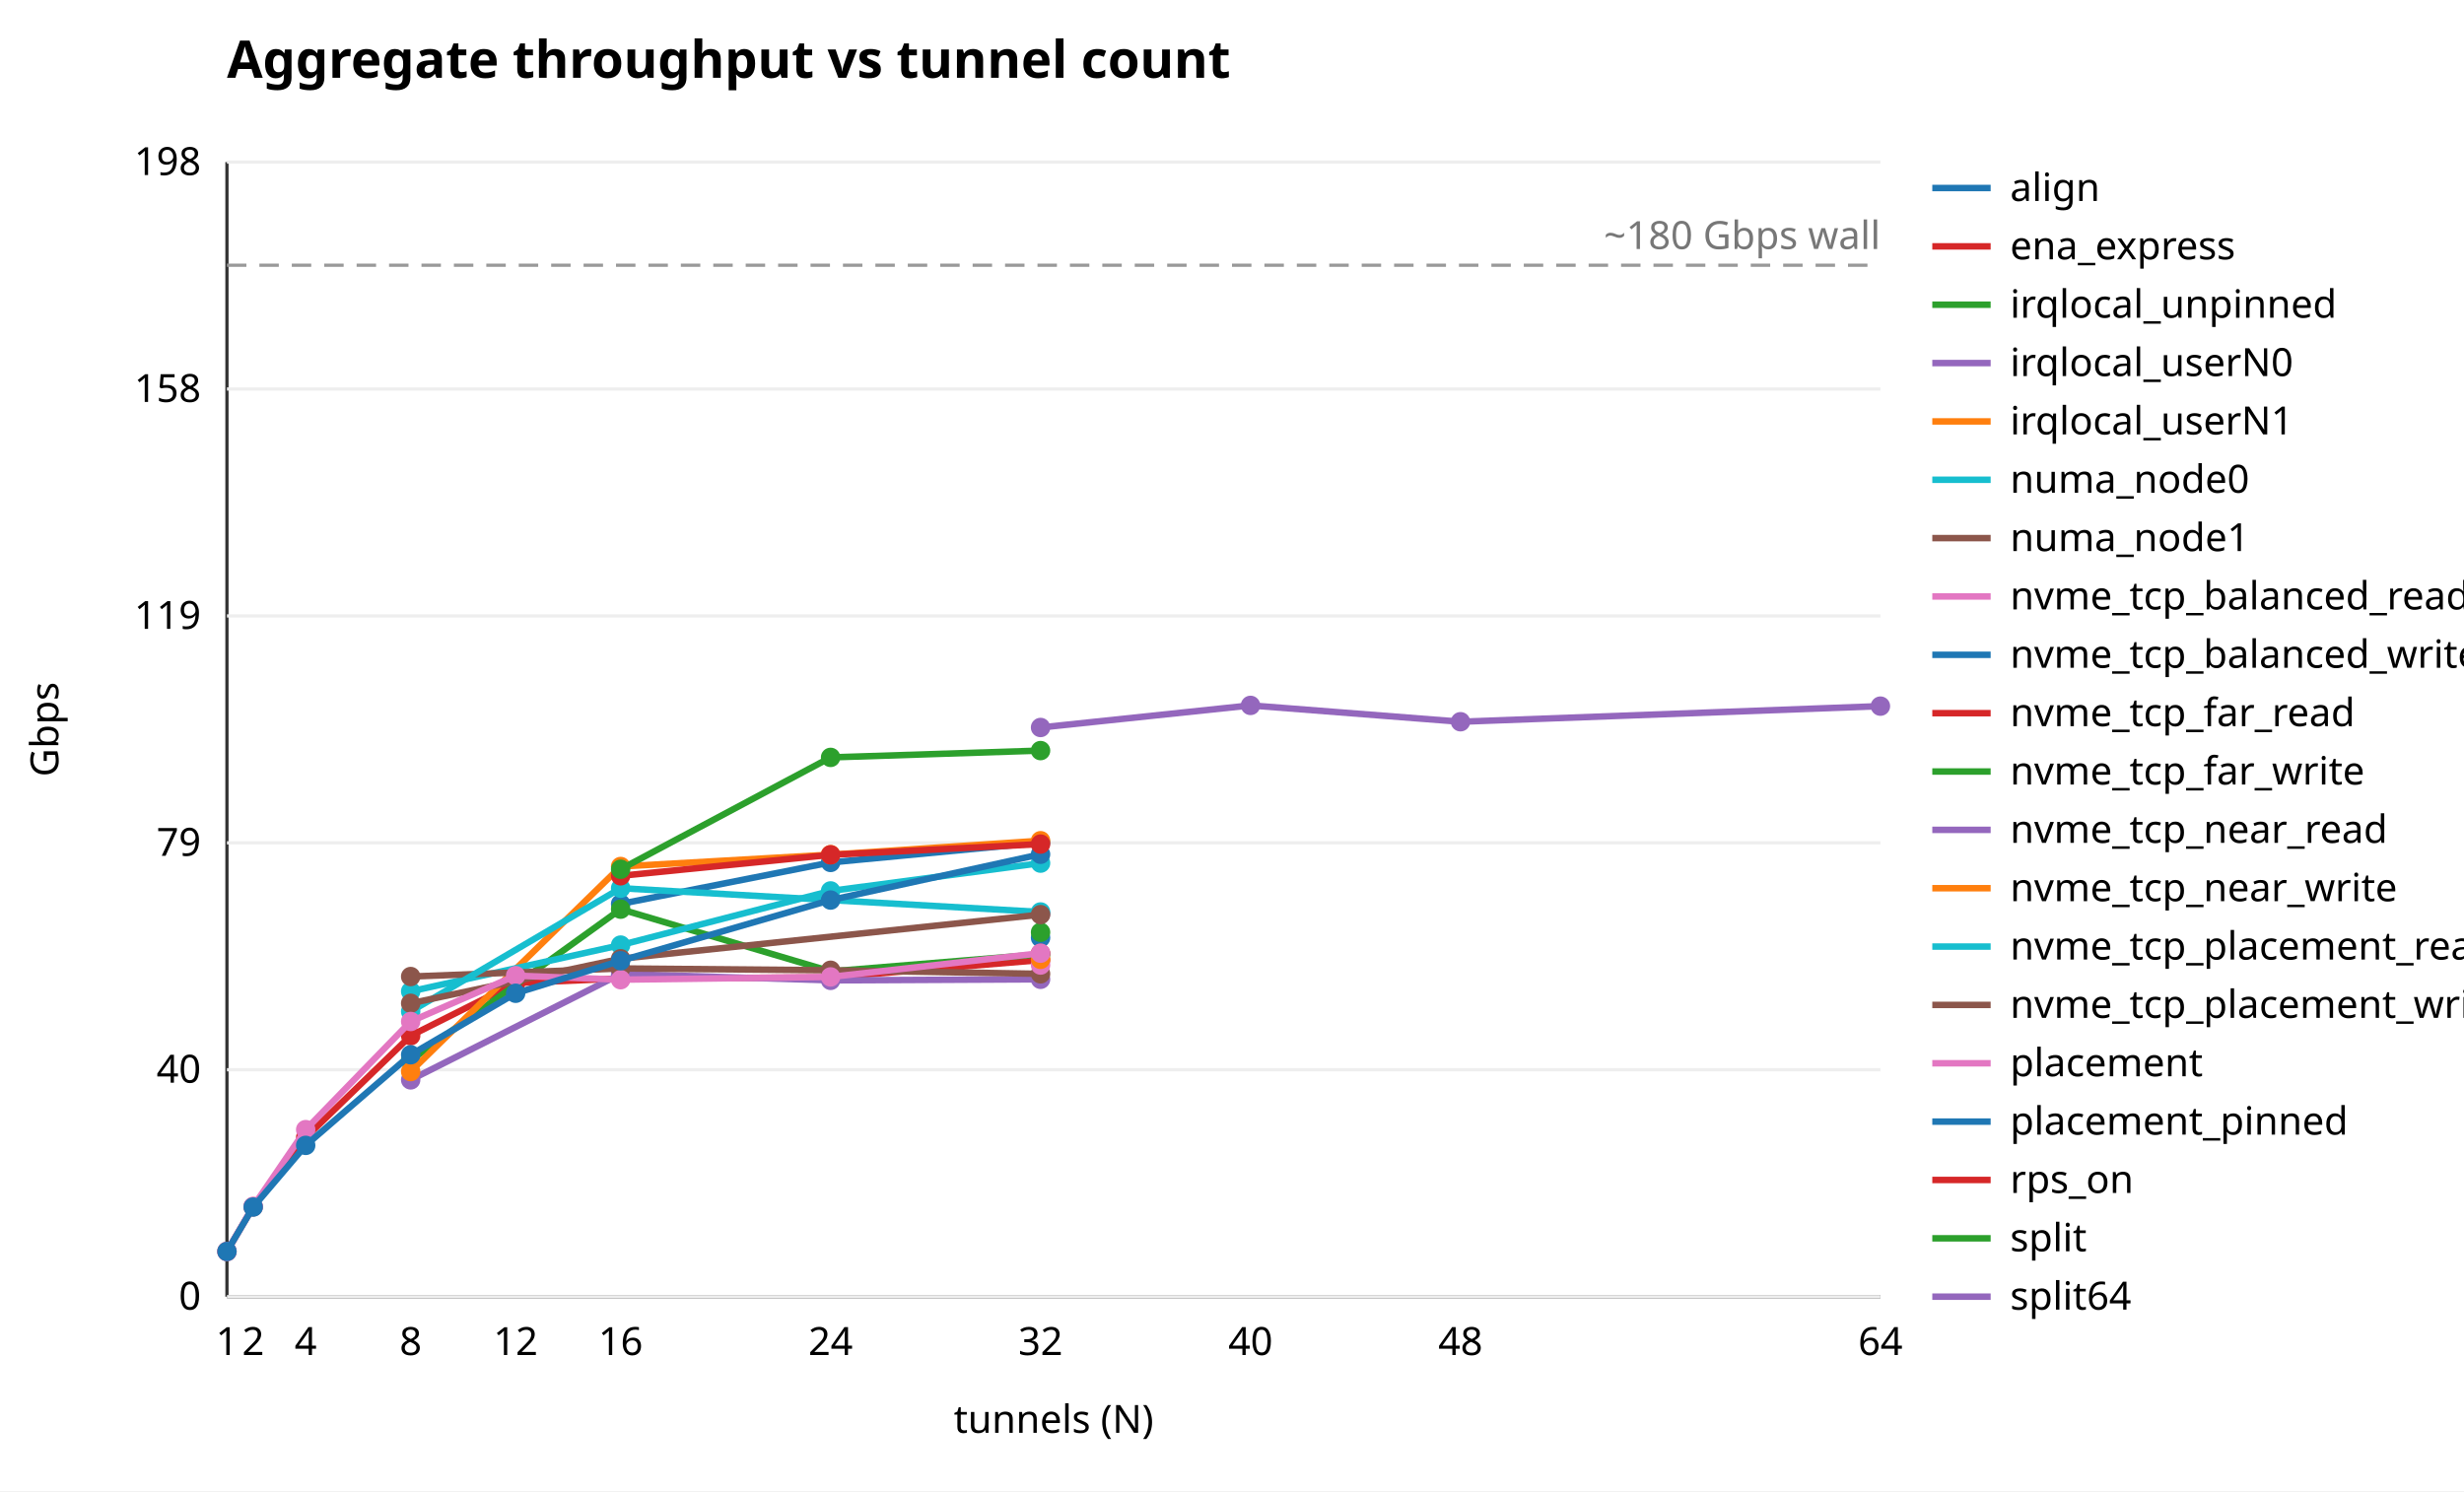
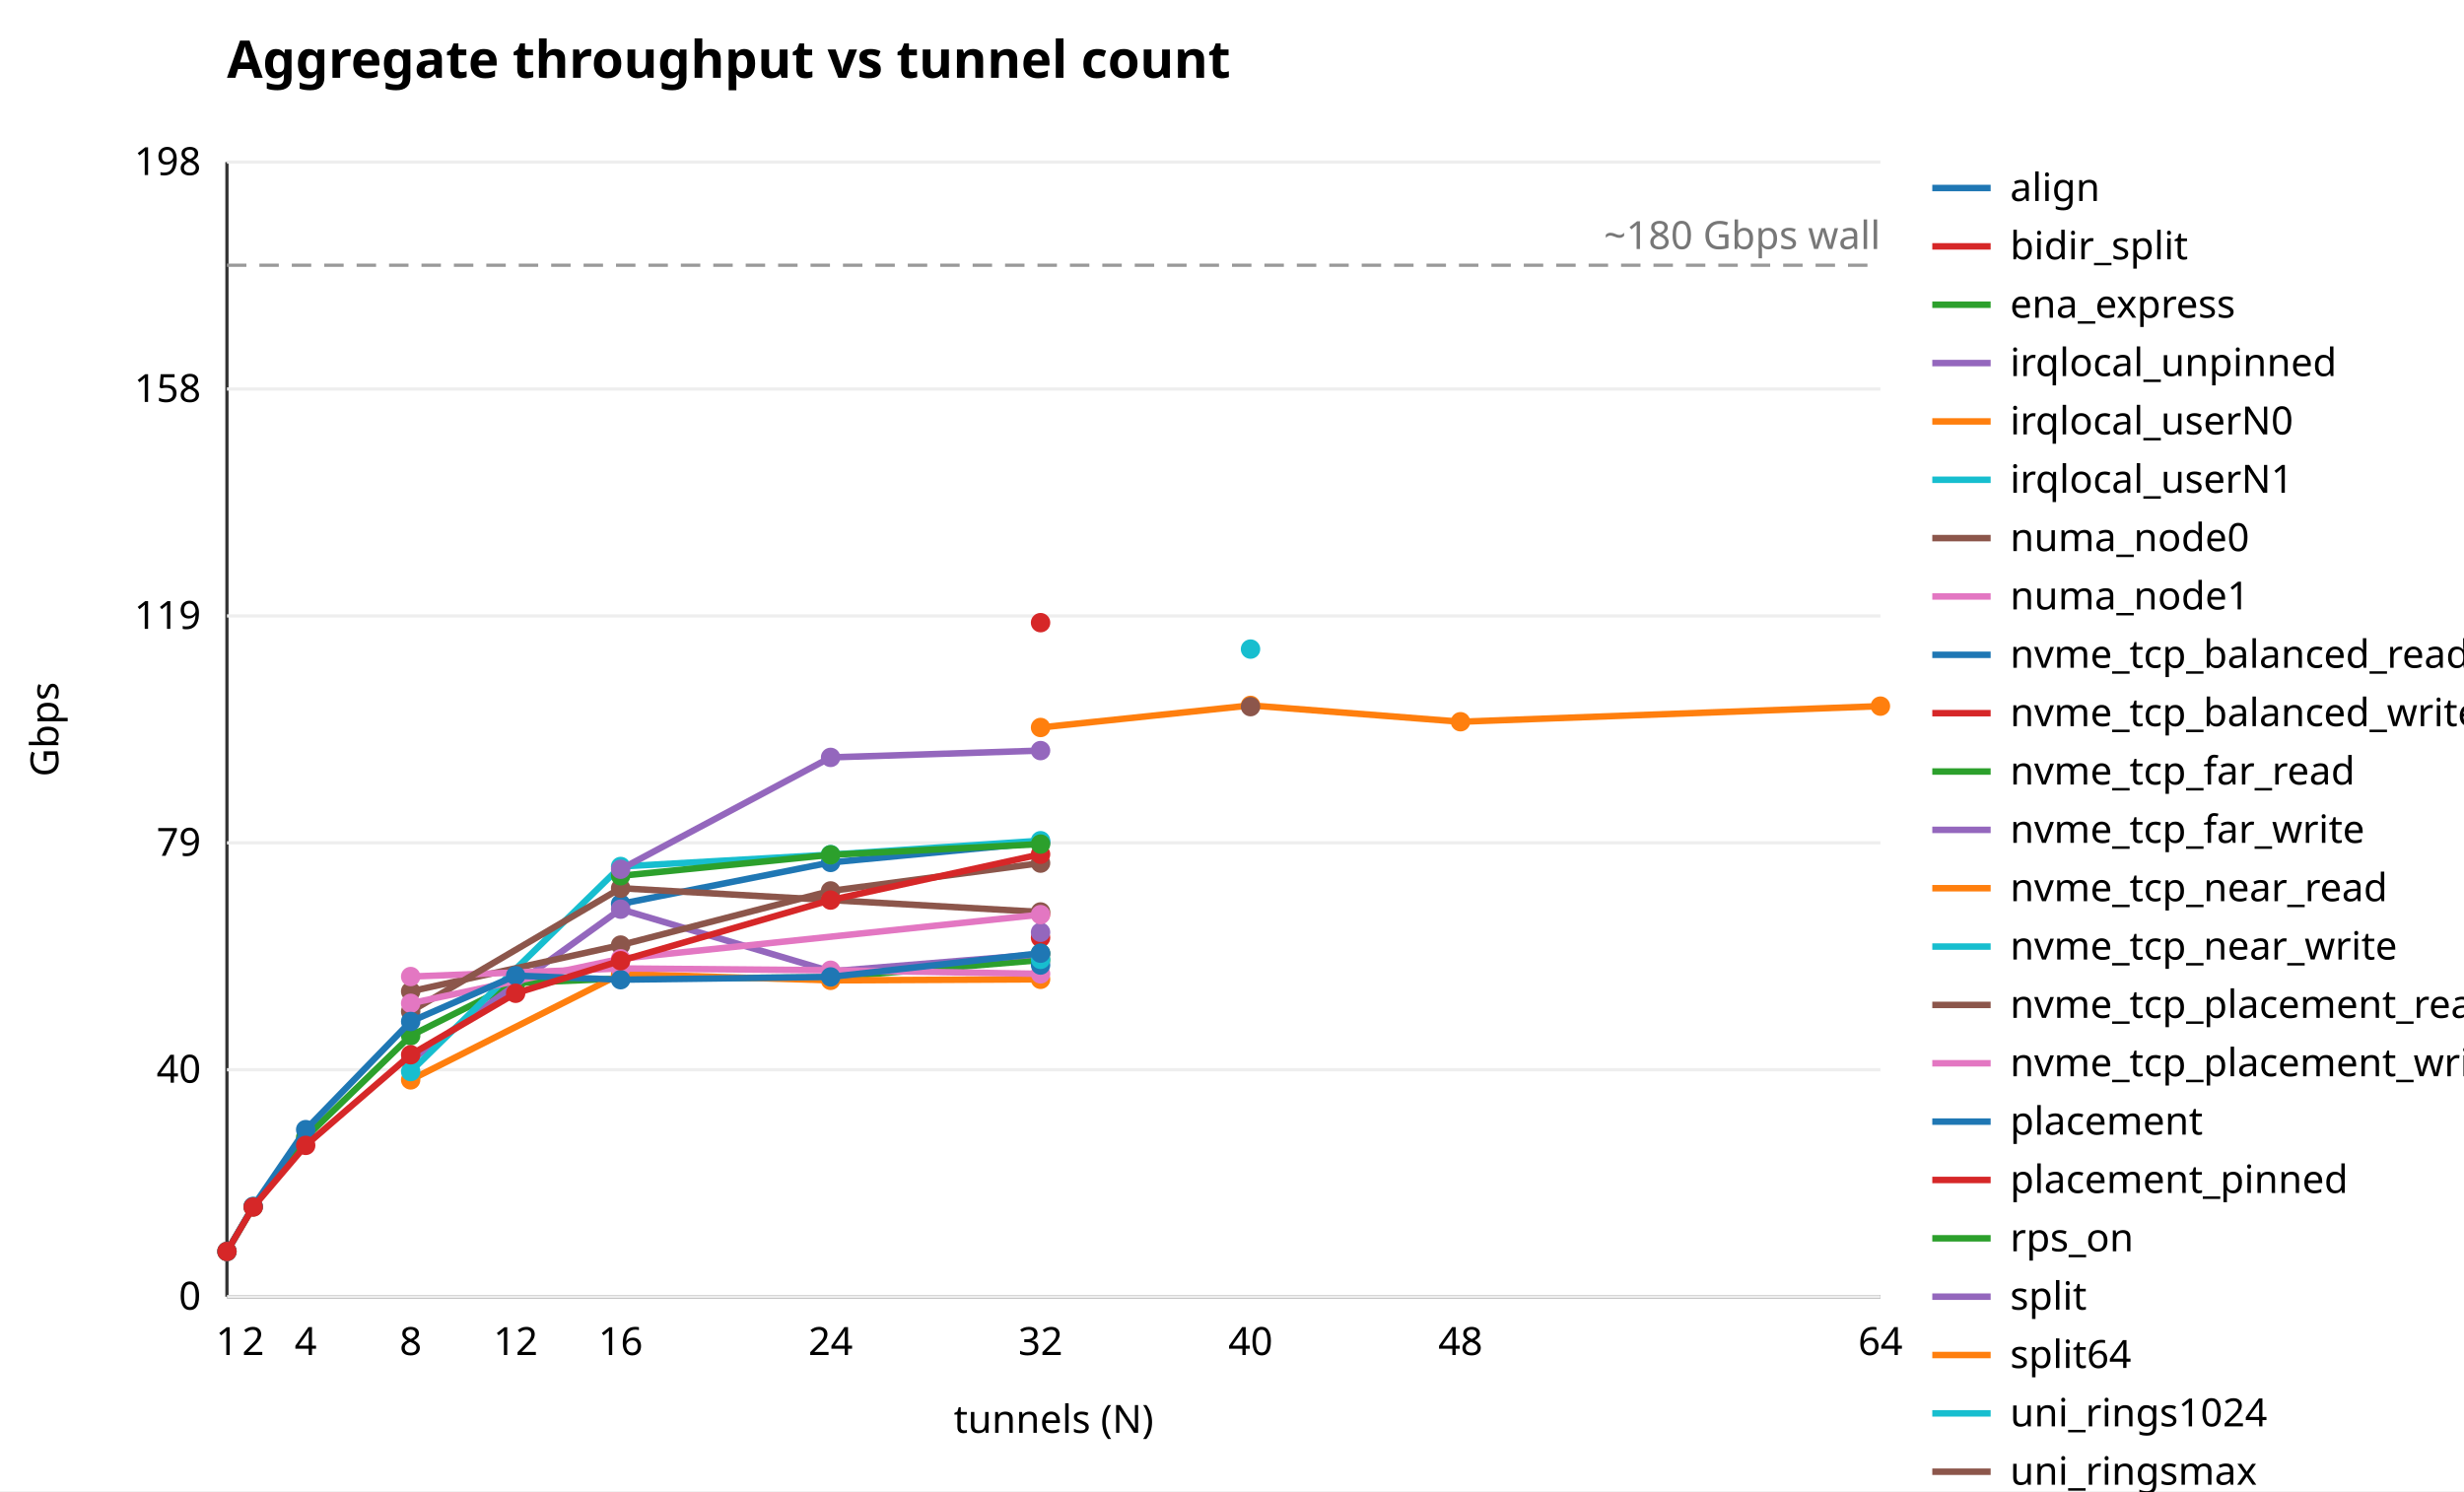
<svg xmlns="http://www.w3.org/2000/svg" width="760" height="460" font-family="sans-serif" font-size="12">
  <rect width="760" height="460" fill="white" />
  <text x="70" y="24" font-size="16" font-weight="bold">Aggregate throughput vs tunnel count</text>
  <line x1="70" y1="50" x2="70" y2="400" stroke="#333" />
  <line x1="70" y1="400" x2="580" y2="400" stroke="#333" />
  <line x1="70" y1="400" x2="580" y2="400" stroke="#eee" />
  <text x="62" y="404" text-anchor="end">0</text>
  <line x1="70" y1="330" x2="580" y2="330" stroke="#eee" />
  <text x="62" y="334" text-anchor="end">40</text>
  <line x1="70" y1="260" x2="580" y2="260" stroke="#eee" />
  <text x="62" y="264" text-anchor="end">79</text>
  <line x1="70" y1="190" x2="580" y2="190" stroke="#eee" />
  <text x="62" y="194" text-anchor="end">119</text>
  <line x1="70" y1="120" x2="580" y2="120" stroke="#eee" />
  <text x="62" y="124" text-anchor="end">158</text>
  <line x1="70" y1="50" x2="580" y2="50" stroke="#eee" />
  <text x="62" y="54" text-anchor="end">198</text>
  <text x="70" y="418" text-anchor="middle">1</text>
  <text x="78.095" y="418" text-anchor="middle">2</text>
  <text x="94.286" y="418" text-anchor="middle">4</text>
  <text x="126.667" y="418" text-anchor="middle">8</text>
  <text x="159.048" y="418" text-anchor="middle">12</text>
  <text x="191.429" y="418" text-anchor="middle">16</text>
  <text x="256.19" y="418" text-anchor="middle">24</text>
  <text x="320.952" y="418" text-anchor="middle">32</text>
  <text x="385.714" y="418" text-anchor="middle">40</text>
  <text x="450.476" y="418" text-anchor="middle">48</text>
  <text x="580" y="418" text-anchor="middle">64</text>
  <text x="325" y="442" text-anchor="middle">tunnels (N)</text>
  <text x="18" y="225" text-anchor="middle" transform="rotate(-90 18 225)">Gbps</text>
  <line x1="70" y1="81.818" x2="580" y2="81.818" stroke="#999" stroke-dasharray="6 4" />
  <text x="580" y="76.818" text-anchor="end" fill="#777">~180 Gbps wall</text>
  <path d="M191.429 278.827 L256.19 266.044 L320.952 259.904 " fill="none" stroke="#1f77b4" stroke-width="2" />
  <circle cx="191.429" cy="278.827" r="3" fill="#1f77b4" />
  <circle cx="256.19" cy="266.044" r="3" fill="#1f77b4" />
  <circle cx="320.952" cy="259.904" r="3" fill="#1f77b4" />
  <line x1="596" y1="58" x2="614" y2="58" stroke="#1f77b4" stroke-width="2" />
  <text x="620" y="62">align</text>
-   <path d="M70 386.057 L78.095 372.265 L94.286 350.891 L126.667 319.5 L159.048 303.243 L191.429 301.859 L256.19 301.506 L320.952 296.165 " fill="none" stroke="#d62728" stroke-width="2" />
+   <path d="M320.952 192.078 " fill="none" stroke="#d62728" stroke-width="2" />
+   <circle cx="320.952" cy="192.078" r="3" fill="#d62728" />
+   <line x1="596" y1="76" x2="614" y2="76" stroke="#d62728" stroke-width="2" />
+   <text x="620" y="80">bidir_split</text>
+   <path d="M70 386.057 L78.095 372.265 L94.286 350.891 L126.667 319.5 L159.048 303.243 L191.429 301.859 L256.19 301.506 L320.952 296.165 " fill="none" stroke="#2ca02c" stroke-width="2" />
+   <circle cx="70" cy="386.057" r="3" fill="#2ca02c" />
+   <circle cx="78.095" cy="372.265" r="3" fill="#2ca02c" />
+   <circle cx="94.286" cy="350.891" r="3" fill="#2ca02c" />
+   <circle cx="126.667" cy="319.5" r="3" fill="#2ca02c" />
+   <circle cx="159.048" cy="303.243" r="3" fill="#2ca02c" />
+   <circle cx="191.429" cy="301.859" r="3" fill="#2ca02c" />
+   <circle cx="256.19" cy="301.506" r="3" fill="#2ca02c" />
+   <circle cx="320.952" cy="296.165" r="3" fill="#2ca02c" />
+   <line x1="596" y1="94" x2="614" y2="94" stroke="#2ca02c" stroke-width="2" />
+   <text x="620" y="98">ena_express</text>
+   <path d="M126.667 327.101 L191.429 280.463 L256.19 299.652 L320.952 294.365 " fill="none" stroke="#9467bd" stroke-width="2" />
+   <circle cx="126.667" cy="327.101" r="3" fill="#9467bd" />
+   <circle cx="191.429" cy="280.463" r="3" fill="#9467bd" />
+   <circle cx="256.19" cy="299.652" r="3" fill="#9467bd" />
+   <circle cx="320.952" cy="294.365" r="3" fill="#9467bd" />
+   <line x1="596" y1="112" x2="614" y2="112" stroke="#9467bd" stroke-width="2" />
+   <text x="620" y="116">irqlocal_unpinned</text>
+   <path d="M126.667 333.123 L191.429 300.456 L256.19 302.421 L320.952 302.098 " fill="none" stroke="#ff7f0e" stroke-width="2" />
+   <circle cx="126.667" cy="333.123" r="3" fill="#ff7f0e" />
+   <circle cx="191.429" cy="300.456" r="3" fill="#ff7f0e" />
+   <circle cx="256.19" cy="302.421" r="3" fill="#ff7f0e" />
+   <circle cx="320.952" cy="302.098" r="3" fill="#ff7f0e" />
+   <line x1="596" y1="130" x2="614" y2="130" stroke="#ff7f0e" stroke-width="2" />
+   <text x="620" y="134">irqlocal_userN0</text>
+   <path d="M126.667 330.557 L191.429 267.302 L256.19 263.642 L320.952 259.347 " fill="none" stroke="#17becf" stroke-width="2" />
+   <circle cx="126.667" cy="330.557" r="3" fill="#17becf" />
+   <circle cx="191.429" cy="267.302" r="3" fill="#17becf" />
+   <circle cx="256.19" cy="263.642" r="3" fill="#17becf" />
+   <circle cx="320.952" cy="259.347" r="3" fill="#17becf" />
+   <line x1="596" y1="148" x2="614" y2="148" stroke="#17becf" stroke-width="2" />
+   <text x="620" y="152">irqlocal_userN1</text>
+   <path d="M126.667 305.817 L191.429 291.542 L256.19 274.834 L320.952 266.257 " fill="none" stroke="#8c564b" stroke-width="2" />
+   <circle cx="126.667" cy="305.817" r="3" fill="#8c564b" />
+   <circle cx="191.429" cy="291.542" r="3" fill="#8c564b" />
+   <circle cx="256.19" cy="274.834" r="3" fill="#8c564b" />
+   <circle cx="320.952" cy="266.257" r="3" fill="#8c564b" />
+   <line x1="596" y1="166" x2="614" y2="166" stroke="#8c564b" stroke-width="2" />
+   <text x="620" y="170">numa_node0</text>
+   <path d="M126.667 301.245 L191.429 298.746 L256.19 299.307 L320.952 300.411 " fill="none" stroke="#e377c2" stroke-width="2" />
+   <circle cx="126.667" cy="301.245" r="3" fill="#e377c2" />
+   <circle cx="191.429" cy="298.746" r="3" fill="#e377c2" />
+   <circle cx="256.19" cy="299.307" r="3" fill="#e377c2" />
+   <circle cx="320.952" cy="300.411" r="3" fill="#e377c2" />
+   <line x1="596" y1="184" x2="614" y2="184" stroke="#e377c2" stroke-width="2" />
+   <text x="620" y="188">numa_node1</text>
+   <path d="M320.952 297.697 " fill="none" stroke="#1f77b4" stroke-width="2" />
+   <circle cx="320.952" cy="297.697" r="3" fill="#1f77b4" />
+   <line x1="596" y1="202" x2="614" y2="202" stroke="#1f77b4" stroke-width="2" />
+   <text x="620" y="206">nvme_tcp_balanced_read</text>
+   <path d="M320.952 289.281 " fill="none" stroke="#d62728" stroke-width="2" />
+   <circle cx="320.952" cy="289.281" r="3" fill="#d62728" />
+   <line x1="596" y1="220" x2="614" y2="220" stroke="#d62728" stroke-width="2" />
+   <text x="620" y="224">nvme_tcp_balanced_write</text>
+   <path d="M320.952 294.135 " fill="none" stroke="#2ca02c" stroke-width="2" />
+   <circle cx="320.952" cy="294.135" r="3" fill="#2ca02c" />
+   <line x1="596" y1="238" x2="614" y2="238" stroke="#2ca02c" stroke-width="2" />
+   <text x="620" y="242">nvme_tcp_far_read</text>
+   <path d="M320.952 287.598 " fill="none" stroke="#9467bd" stroke-width="2" />
+   <circle cx="320.952" cy="287.598" r="3" fill="#9467bd" />
+   <line x1="596" y1="256" x2="614" y2="256" stroke="#9467bd" stroke-width="2" />
+   <text x="620" y="260">nvme_tcp_far_write</text>
+   <path d="M320.952 281.934 " fill="none" stroke="#ff7f0e" stroke-width="2" />
+   <circle cx="320.952" cy="281.934" r="3" fill="#ff7f0e" />
+   <line x1="596" y1="274" x2="614" y2="274" stroke="#ff7f0e" stroke-width="2" />
+   <text x="620" y="278">nvme_tcp_near_read</text>
+   <path d="M320.952 295.936 " fill="none" stroke="#17becf" stroke-width="2" />
+   <circle cx="320.952" cy="295.936" r="3" fill="#17becf" />
+   <line x1="596" y1="292" x2="614" y2="292" stroke="#17becf" stroke-width="2" />
+   <text x="620" y="296">nvme_tcp_near_write</text>
+   <path d="M126.667 312.029 L191.429 273.998 L320.952 281.329 " fill="none" stroke="#8c564b" stroke-width="2" />
+   <circle cx="126.667" cy="312.029" r="3" fill="#8c564b" />
+   <circle cx="191.429" cy="273.998" r="3" fill="#8c564b" />
+   <circle cx="320.952" cy="281.329" r="3" fill="#8c564b" />
+   <line x1="596" y1="310" x2="614" y2="310" stroke="#8c564b" stroke-width="2" />
+   <text x="620" y="314">nvme_tcp_placement_read</text>
+   <path d="M126.667 309.507 L191.429 295.761 L320.952 282.145 " fill="none" stroke="#e377c2" stroke-width="2" />
+   <circle cx="126.667" cy="309.507" r="3" fill="#e377c2" />
+   <circle cx="191.429" cy="295.761" r="3" fill="#e377c2" />
+   <circle cx="320.952" cy="282.145" r="3" fill="#e377c2" />
+   <line x1="596" y1="328" x2="614" y2="328" stroke="#e377c2" stroke-width="2" />
+   <text x="620" y="332">nvme_tcp_placement_write</text>
+   <path d="M70 386.053 L78.095 372.164 L94.286 348.473 L126.667 315.111 L159.048 300.971 L191.429 302.216 L256.19 301.364 L320.952 294.042 " fill="none" stroke="#1f77b4" stroke-width="2" />
+   <circle cx="70" cy="386.053" r="3" fill="#1f77b4" />
+   <circle cx="78.095" cy="372.164" r="3" fill="#1f77b4" />
+   <circle cx="94.286" cy="348.473" r="3" fill="#1f77b4" />
+   <circle cx="126.667" cy="315.111" r="3" fill="#1f77b4" />
+   <circle cx="159.048" cy="300.971" r="3" fill="#1f77b4" />
+   <circle cx="191.429" cy="302.216" r="3" fill="#1f77b4" />
+   <circle cx="256.19" cy="301.364" r="3" fill="#1f77b4" />
+   <circle cx="320.952" cy="294.042" r="3" fill="#1f77b4" />
+   <line x1="596" y1="346" x2="614" y2="346" stroke="#1f77b4" stroke-width="2" />
+   <text x="620" y="350">placement</text>
+   <path d="M70 386.057 L78.095 372.361 L94.286 353.33 L126.667 325.376 L159.048 306.408 L191.429 296.37 L256.19 277.655 L320.952 263.529 " fill="none" stroke="#d62728" stroke-width="2" />
  <circle cx="70" cy="386.057" r="3" fill="#d62728" />
-   <circle cx="78.095" cy="372.265" r="3" fill="#d62728" />
-   <circle cx="94.286" cy="350.891" r="3" fill="#d62728" />
-   <circle cx="126.667" cy="319.5" r="3" fill="#d62728" />
-   <circle cx="159.048" cy="303.243" r="3" fill="#d62728" />
-   <circle cx="191.429" cy="301.859" r="3" fill="#d62728" />
-   <circle cx="256.19" cy="301.506" r="3" fill="#d62728" />
-   <circle cx="320.952" cy="296.165" r="3" fill="#d62728" />
-   <line x1="596" y1="76" x2="614" y2="76" stroke="#d62728" stroke-width="2" />
-   <text x="620" y="80">ena_express</text>
-   <path d="M126.667 327.101 L191.429 280.463 L256.19 299.652 L320.952 294.365 " fill="none" stroke="#2ca02c" stroke-width="2" />
-   <circle cx="126.667" cy="327.101" r="3" fill="#2ca02c" />
-   <circle cx="191.429" cy="280.463" r="3" fill="#2ca02c" />
-   <circle cx="256.19" cy="299.652" r="3" fill="#2ca02c" />
-   <circle cx="320.952" cy="294.365" r="3" fill="#2ca02c" />
-   <line x1="596" y1="94" x2="614" y2="94" stroke="#2ca02c" stroke-width="2" />
-   <text x="620" y="98">irqlocal_unpinned</text>
-   <path d="M126.667 333.123 L191.429 300.456 L256.19 302.421 L320.952 302.098 " fill="none" stroke="#9467bd" stroke-width="2" />
-   <circle cx="126.667" cy="333.123" r="3" fill="#9467bd" />
-   <circle cx="191.429" cy="300.456" r="3" fill="#9467bd" />
-   <circle cx="256.19" cy="302.421" r="3" fill="#9467bd" />
-   <circle cx="320.952" cy="302.098" r="3" fill="#9467bd" />
-   <line x1="596" y1="112" x2="614" y2="112" stroke="#9467bd" stroke-width="2" />
-   <text x="620" y="116">irqlocal_userN0</text>
-   <path d="M126.667 330.557 L191.429 267.302 L256.19 263.642 L320.952 259.347 " fill="none" stroke="#ff7f0e" stroke-width="2" />
-   <circle cx="126.667" cy="330.557" r="3" fill="#ff7f0e" />
-   <circle cx="191.429" cy="267.302" r="3" fill="#ff7f0e" />
-   <circle cx="256.19" cy="263.642" r="3" fill="#ff7f0e" />
-   <circle cx="320.952" cy="259.347" r="3" fill="#ff7f0e" />
-   <line x1="596" y1="130" x2="614" y2="130" stroke="#ff7f0e" stroke-width="2" />
-   <text x="620" y="134">irqlocal_userN1</text>
-   <path d="M126.667 305.817 L191.429 291.542 L256.19 274.834 L320.952 266.257 " fill="none" stroke="#17becf" stroke-width="2" />
-   <circle cx="126.667" cy="305.817" r="3" fill="#17becf" />
-   <circle cx="191.429" cy="291.542" r="3" fill="#17becf" />
-   <circle cx="256.19" cy="274.834" r="3" fill="#17becf" />
-   <circle cx="320.952" cy="266.257" r="3" fill="#17becf" />
-   <line x1="596" y1="148" x2="614" y2="148" stroke="#17becf" stroke-width="2" />
-   <text x="620" y="152">numa_node0</text>
-   <path d="M126.667 301.245 L191.429 298.746 L256.19 299.307 L320.952 300.411 " fill="none" stroke="#8c564b" stroke-width="2" />
-   <circle cx="126.667" cy="301.245" r="3" fill="#8c564b" />
-   <circle cx="191.429" cy="298.746" r="3" fill="#8c564b" />
-   <circle cx="256.19" cy="299.307" r="3" fill="#8c564b" />
-   <circle cx="320.952" cy="300.411" r="3" fill="#8c564b" />
-   <line x1="596" y1="166" x2="614" y2="166" stroke="#8c564b" stroke-width="2" />
-   <text x="620" y="170">numa_node1</text>
-   <path d="M320.952 297.697 " fill="none" stroke="#e377c2" stroke-width="2" />
-   <circle cx="320.952" cy="297.697" r="3" fill="#e377c2" />
-   <line x1="596" y1="184" x2="614" y2="184" stroke="#e377c2" stroke-width="2" />
-   <text x="620" y="188">nvme_tcp_balanced_read</text>
-   <path d="M320.952 289.281 " fill="none" stroke="#1f77b4" stroke-width="2" />
-   <circle cx="320.952" cy="289.281" r="3" fill="#1f77b4" />
-   <line x1="596" y1="202" x2="614" y2="202" stroke="#1f77b4" stroke-width="2" />
-   <text x="620" y="206">nvme_tcp_balanced_write</text>
-   <path d="M320.952 294.135 " fill="none" stroke="#d62728" stroke-width="2" />
-   <circle cx="320.952" cy="294.135" r="3" fill="#d62728" />
-   <line x1="596" y1="220" x2="614" y2="220" stroke="#d62728" stroke-width="2" />
-   <text x="620" y="224">nvme_tcp_far_read</text>
-   <path d="M320.952 287.598 " fill="none" stroke="#2ca02c" stroke-width="2" />
-   <circle cx="320.952" cy="287.598" r="3" fill="#2ca02c" />
-   <line x1="596" y1="238" x2="614" y2="238" stroke="#2ca02c" stroke-width="2" />
-   <text x="620" y="242">nvme_tcp_far_write</text>
-   <path d="M320.952 281.934 " fill="none" stroke="#9467bd" stroke-width="2" />
-   <circle cx="320.952" cy="281.934" r="3" fill="#9467bd" />
-   <line x1="596" y1="256" x2="614" y2="256" stroke="#9467bd" stroke-width="2" />
-   <text x="620" y="260">nvme_tcp_near_read</text>
-   <path d="M320.952 295.936 " fill="none" stroke="#ff7f0e" stroke-width="2" />
-   <circle cx="320.952" cy="295.936" r="3" fill="#ff7f0e" />
-   <line x1="596" y1="274" x2="614" y2="274" stroke="#ff7f0e" stroke-width="2" />
-   <text x="620" y="278">nvme_tcp_near_write</text>
-   <path d="M126.667 312.029 L191.429 273.998 L320.952 281.329 " fill="none" stroke="#17becf" stroke-width="2" />
-   <circle cx="126.667" cy="312.029" r="3" fill="#17becf" />
-   <circle cx="191.429" cy="273.998" r="3" fill="#17becf" />
-   <circle cx="320.952" cy="281.329" r="3" fill="#17becf" />
-   <line x1="596" y1="292" x2="614" y2="292" stroke="#17becf" stroke-width="2" />
-   <text x="620" y="296">nvme_tcp_placement_read</text>
-   <path d="M126.667 309.507 L191.429 295.761 L320.952 282.145 " fill="none" stroke="#8c564b" stroke-width="2" />
-   <circle cx="126.667" cy="309.507" r="3" fill="#8c564b" />
-   <circle cx="191.429" cy="295.761" r="3" fill="#8c564b" />
-   <circle cx="320.952" cy="282.145" r="3" fill="#8c564b" />
-   <line x1="596" y1="310" x2="614" y2="310" stroke="#8c564b" stroke-width="2" />
-   <text x="620" y="314">nvme_tcp_placement_write</text>
-   <path d="M70 386.053 L78.095 372.164 L94.286 348.473 L126.667 315.111 L159.048 300.971 L191.429 302.216 L256.19 301.364 L320.952 294.042 " fill="none" stroke="#e377c2" stroke-width="2" />
-   <circle cx="70" cy="386.053" r="3" fill="#e377c2" />
-   <circle cx="78.095" cy="372.164" r="3" fill="#e377c2" />
-   <circle cx="94.286" cy="348.473" r="3" fill="#e377c2" />
-   <circle cx="126.667" cy="315.111" r="3" fill="#e377c2" />
-   <circle cx="159.048" cy="300.971" r="3" fill="#e377c2" />
-   <circle cx="191.429" cy="302.216" r="3" fill="#e377c2" />
-   <circle cx="256.19" cy="301.364" r="3" fill="#e377c2" />
-   <circle cx="320.952" cy="294.042" r="3" fill="#e377c2" />
-   <line x1="596" y1="328" x2="614" y2="328" stroke="#e377c2" stroke-width="2" />
-   <text x="620" y="332">placement</text>
-   <path d="M70 386.057 L78.095 372.361 L94.286 353.33 L126.667 325.376 L159.048 306.408 L191.429 296.37 L256.19 277.655 L320.952 263.529 " fill="none" stroke="#1f77b4" stroke-width="2" />
-   <circle cx="70" cy="386.057" r="3" fill="#1f77b4" />
-   <circle cx="78.095" cy="372.361" r="3" fill="#1f77b4" />
-   <circle cx="94.286" cy="353.33" r="3" fill="#1f77b4" />
-   <circle cx="126.667" cy="325.376" r="3" fill="#1f77b4" />
-   <circle cx="159.048" cy="306.408" r="3" fill="#1f77b4" />
-   <circle cx="191.429" cy="296.37" r="3" fill="#1f77b4" />
-   <circle cx="256.19" cy="277.655" r="3" fill="#1f77b4" />
-   <circle cx="320.952" cy="263.529" r="3" fill="#1f77b4" />
-   <line x1="596" y1="346" x2="614" y2="346" stroke="#1f77b4" stroke-width="2" />
-   <text x="620" y="350">placement_pinned</text>
-   <path d="M191.429 270.168 L256.19 263.7 L320.952 260.386 " fill="none" stroke="#d62728" stroke-width="2" />
-   <circle cx="191.429" cy="270.168" r="3" fill="#d62728" />
-   <circle cx="256.19" cy="263.7" r="3" fill="#d62728" />
-   <circle cx="320.952" cy="260.386" r="3" fill="#d62728" />
+   <circle cx="78.095" cy="372.361" r="3" fill="#d62728" />
+   <circle cx="94.286" cy="353.33" r="3" fill="#d62728" />
+   <circle cx="126.667" cy="325.376" r="3" fill="#d62728" />
+   <circle cx="159.048" cy="306.408" r="3" fill="#d62728" />
+   <circle cx="191.429" cy="296.37" r="3" fill="#d62728" />
+   <circle cx="256.19" cy="277.655" r="3" fill="#d62728" />
+   <circle cx="320.952" cy="263.529" r="3" fill="#d62728" />
  <line x1="596" y1="364" x2="614" y2="364" stroke="#d62728" stroke-width="2" />
-   <text x="620" y="368">rps_on</text>
-   <path d="M191.429 268.143 L256.19 233.643 L320.952 231.544 " fill="none" stroke="#2ca02c" stroke-width="2" />
-   <circle cx="191.429" cy="268.143" r="3" fill="#2ca02c" />
-   <circle cx="256.19" cy="233.643" r="3" fill="#2ca02c" />
-   <circle cx="320.952" cy="231.544" r="3" fill="#2ca02c" />
+   <text x="620" y="368">placement_pinned</text>
+   <path d="M191.429 270.168 L256.19 263.7 L320.952 260.386 " fill="none" stroke="#2ca02c" stroke-width="2" />
+   <circle cx="191.429" cy="270.168" r="3" fill="#2ca02c" />
+   <circle cx="256.19" cy="263.7" r="3" fill="#2ca02c" />
+   <circle cx="320.952" cy="260.386" r="3" fill="#2ca02c" />
  <line x1="596" y1="382" x2="614" y2="382" stroke="#2ca02c" stroke-width="2" />
-   <text x="620" y="386">split</text>
-   <path d="M320.952 224.416 L385.714 217.604 L450.476 222.643 L580 217.831 " fill="none" stroke="#9467bd" stroke-width="2" />
-   <circle cx="320.952" cy="224.416" r="3" fill="#9467bd" />
-   <circle cx="385.714" cy="217.604" r="3" fill="#9467bd" />
-   <circle cx="450.476" cy="222.643" r="3" fill="#9467bd" />
-   <circle cx="580" cy="217.831" r="3" fill="#9467bd" />
+   <text x="620" y="386">rps_on</text>
+   <path d="M191.429 268.143 L256.19 233.643 L320.952 231.544 " fill="none" stroke="#9467bd" stroke-width="2" />
+   <circle cx="191.429" cy="268.143" r="3" fill="#9467bd" />
+   <circle cx="256.19" cy="233.643" r="3" fill="#9467bd" />
+   <circle cx="320.952" cy="231.544" r="3" fill="#9467bd" />
  <line x1="596" y1="400" x2="614" y2="400" stroke="#9467bd" stroke-width="2" />
-   <text x="620" y="404">split64</text>
+   <text x="620" y="404">split</text>
+   <path d="M320.952 224.416 L385.714 217.604 L450.476 222.643 L580 217.831 " fill="none" stroke="#ff7f0e" stroke-width="2" />
+   <circle cx="320.952" cy="224.416" r="3" fill="#ff7f0e" />
+   <circle cx="385.714" cy="217.604" r="3" fill="#ff7f0e" />
+   <circle cx="450.476" cy="222.643" r="3" fill="#ff7f0e" />
+   <circle cx="580" cy="217.831" r="3" fill="#ff7f0e" />
+   <line x1="596" y1="418" x2="614" y2="418" stroke="#ff7f0e" stroke-width="2" />
+   <text x="620" y="422">split64</text>
+   <path d="M385.714 200.234 " fill="none" stroke="#17becf" stroke-width="2" />
+   <circle cx="385.714" cy="200.234" r="3" fill="#17becf" />
+   <line x1="596" y1="436" x2="614" y2="436" stroke="#17becf" stroke-width="2" />
+   <text x="620" y="440">uni_rings1024</text>
+   <path d="M385.714 217.985 " fill="none" stroke="#8c564b" stroke-width="2" />
+   <circle cx="385.714" cy="217.985" r="3" fill="#8c564b" />
+   <line x1="596" y1="454" x2="614" y2="454" stroke="#8c564b" stroke-width="2" />
+   <text x="620" y="458">uni_ringsmax</text>
</svg>
